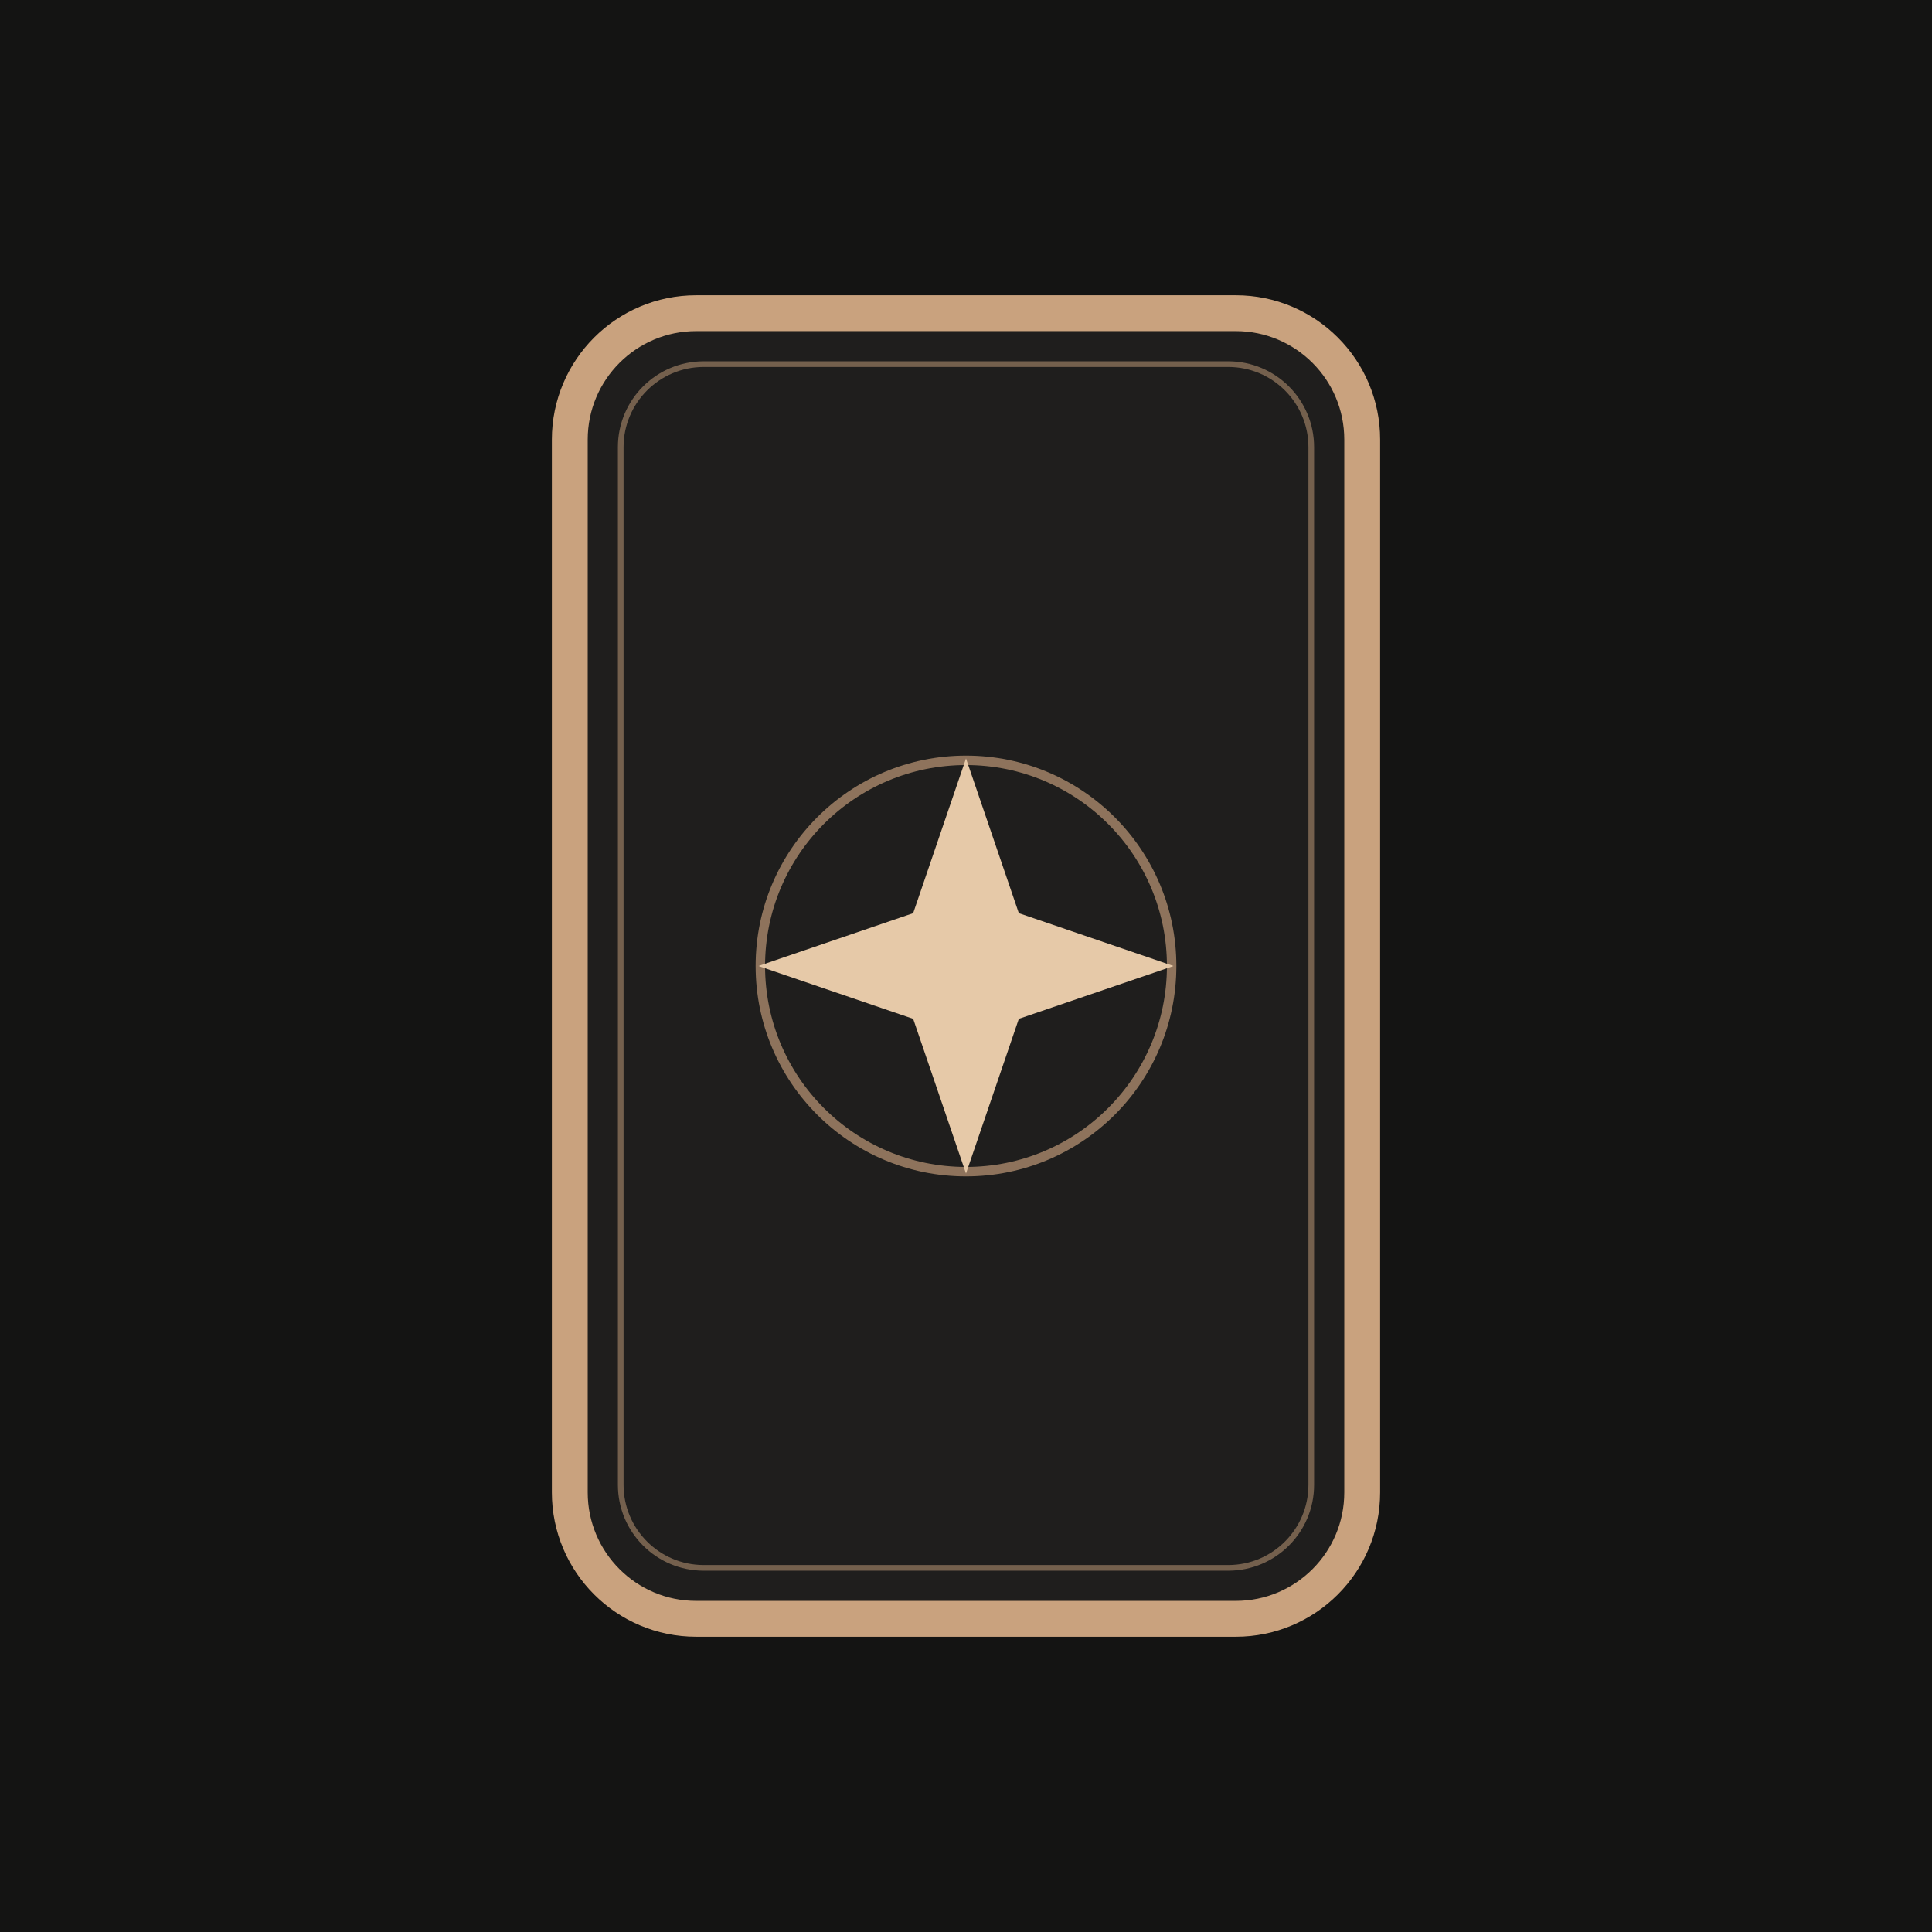
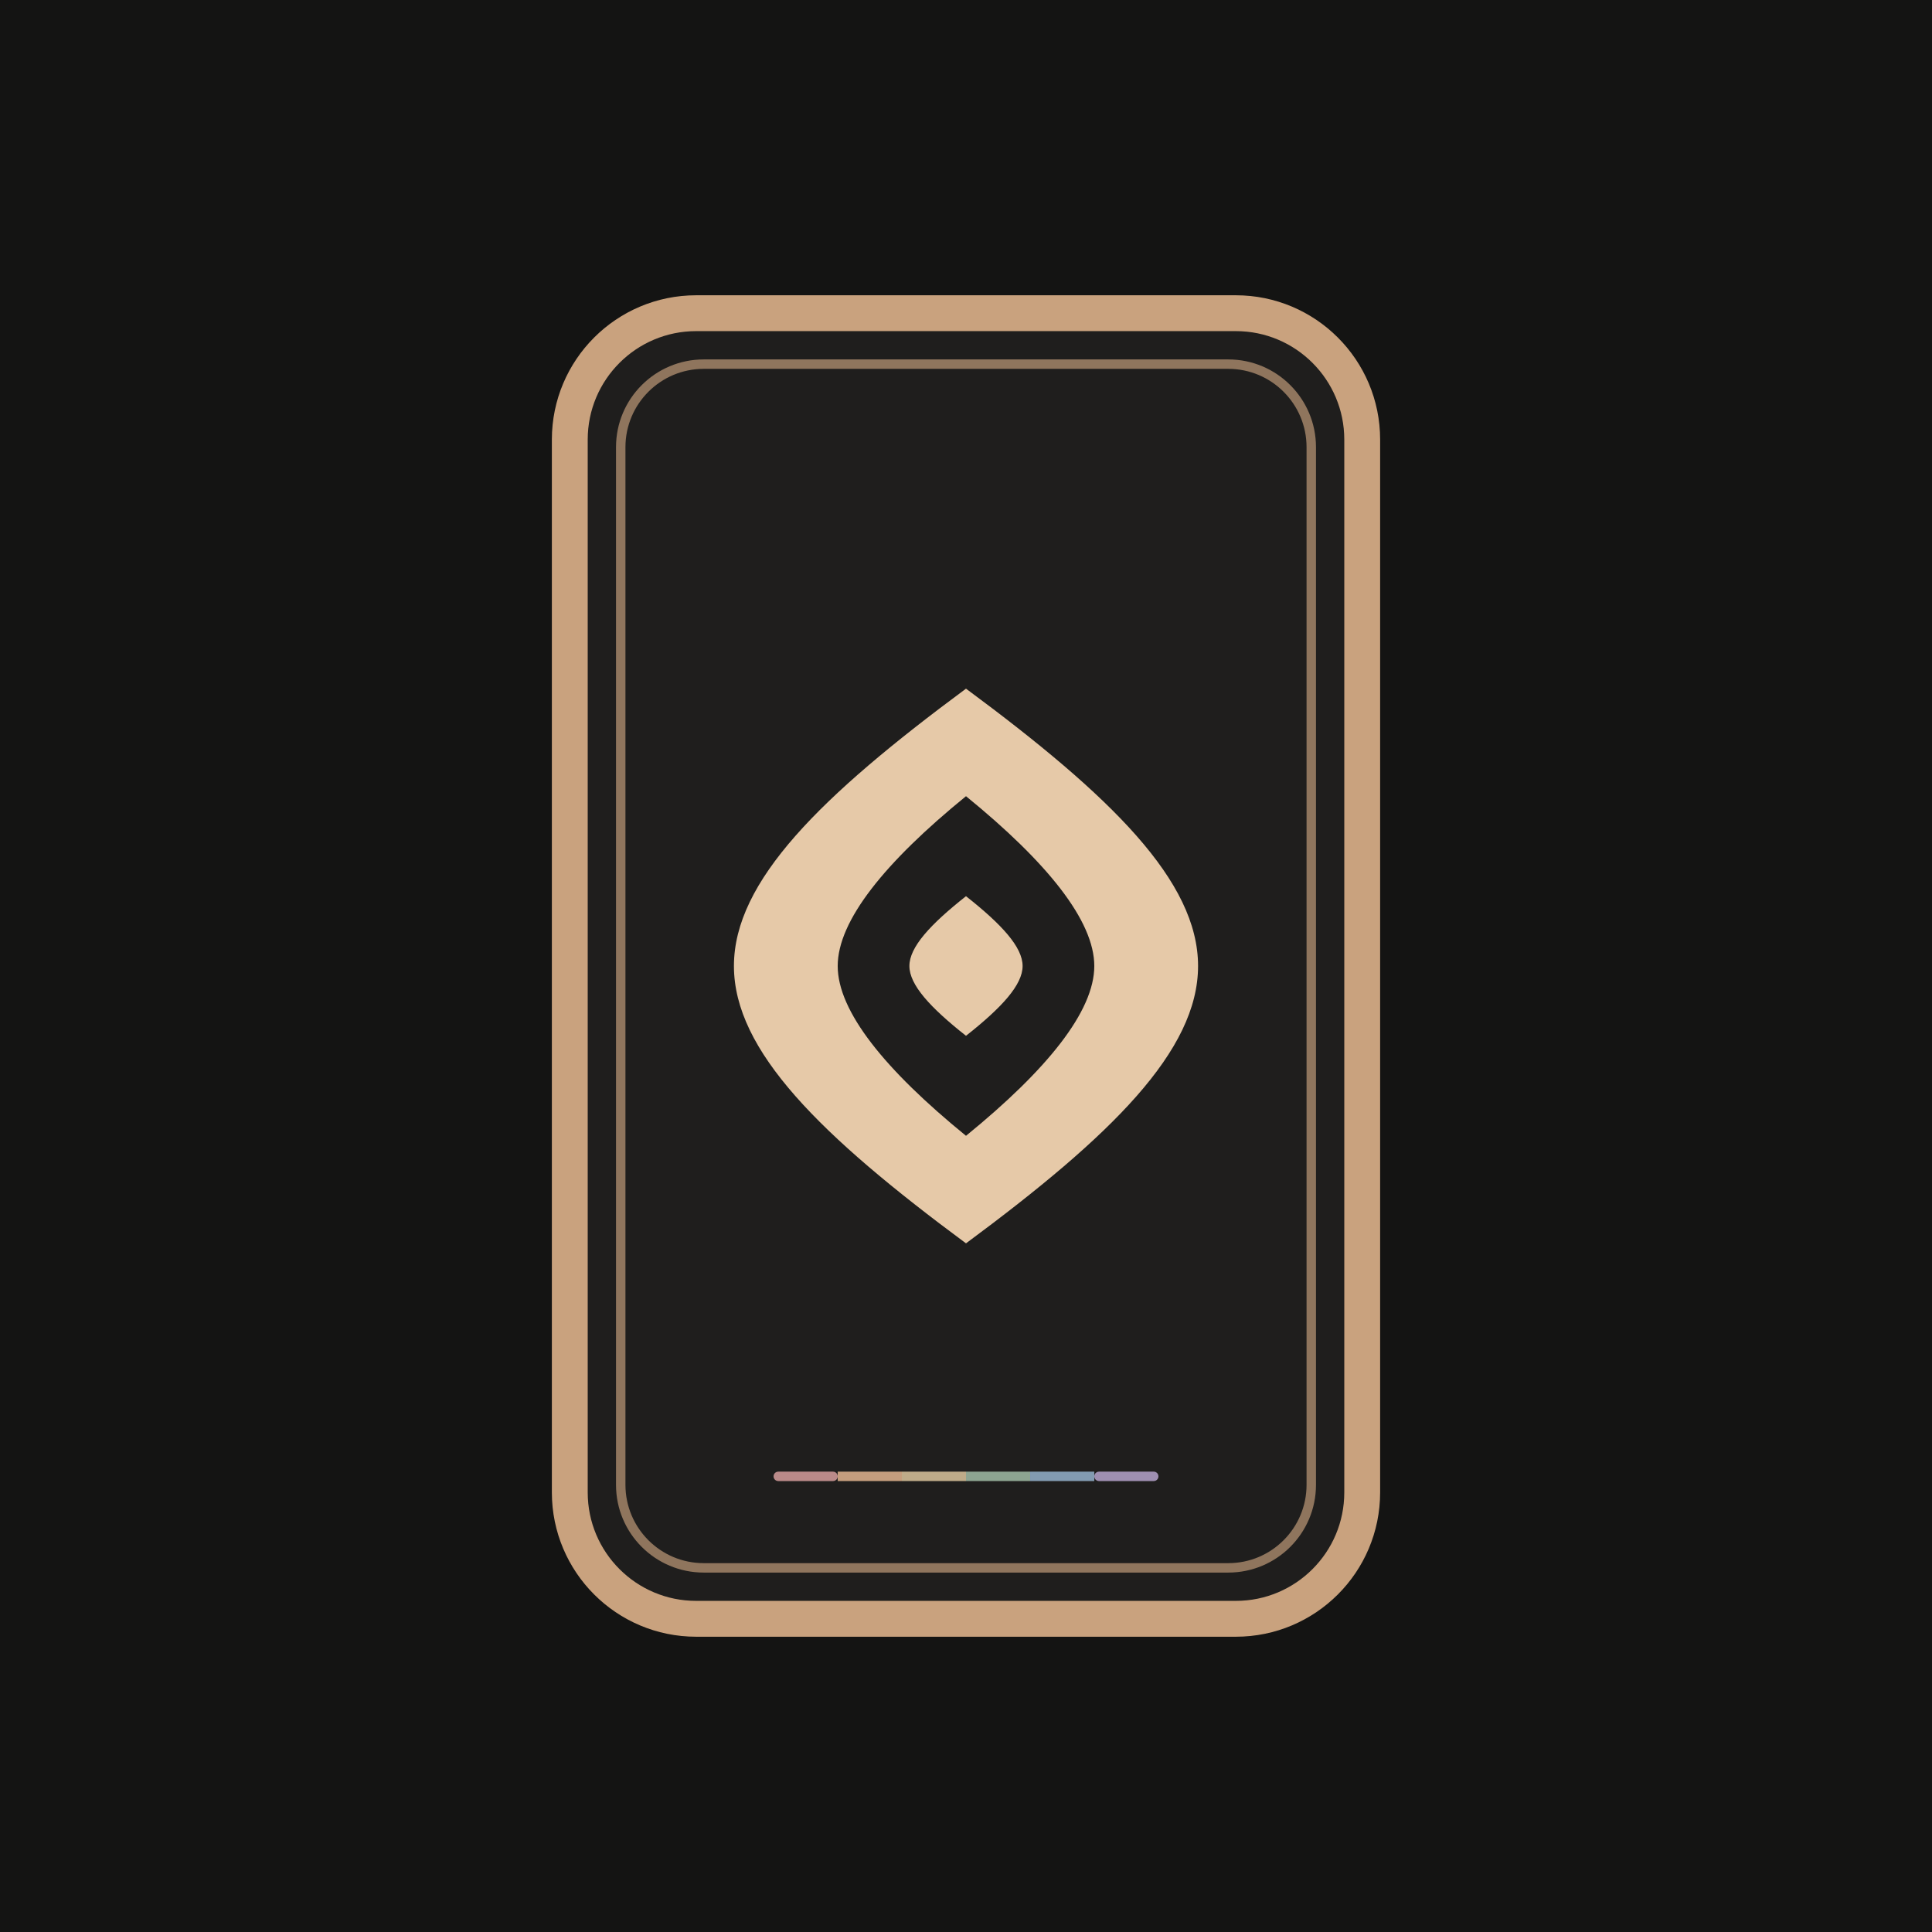
<svg xmlns="http://www.w3.org/2000/svg" width="1024" height="1024" viewBox="0 0 1024 1024">
  <rect width="1024" height="1024" fill="#141413" />
  <g transform="translate(512 512) scale(1) translate(-512 -512)">
    <rect x="302" y="166" width="420" height="692" rx="67" fill="#1F1E1D" stroke="#C9A27E" stroke-width="19" />
-     <rect x="329" y="193" width="366" height="638" rx="44" fill="none" stroke="#C9A27E" stroke-width="3" opacity=".5" />
-     <circle cx="512" cy="512" r="109" fill="none" stroke="#C9A27E" stroke-width="5" opacity=".65" />
-     <path d="M512 402 540 484 622 512 540 540 512 622 484 540 402 512 484 484Z" fill="#E6C9A8" />
+     <rect x="329" y="193" width="366" height="638" rx="44" fill="none" stroke="#C9A27E" stroke-width="5" opacity=".66" />
+     <path d="M512 365 C589 422 635 467 635 512 C635 557 589 602 512 659 C435 602 389 557 389 512 C389 467 435 422 512 365Z" fill="#E6C9A8" />
+     <path d="M512 422 C555 457 580 488 580 512 C580 536 555 567 512 602 C469 567 444 536 444 512 C444 488 469 457 512 422Z" fill="#1F1E1D" />
+     <path d="M512 475 C531 490 542 502 542 512 C542 522 531 534 512 549 C493 534 482 522 482 512 C482 502 493 490 512 475Z" fill="#E6C9A8" />
+     <g opacity=".86">
+       <rect x="410" y="780" width="34" height="5" rx="2.5" fill="#D39B9A" />
+       <rect x="444" y="780" width="34" height="5" fill="#DFB18D" />
+       <rect x="478" y="780" width="34" height="5" fill="#D8C29A" />
+       <rect x="512" y="780" width="34" height="5" fill="#9FB9A4" />
+       <rect x="546" y="780" width="34" height="5" fill="#92AFC9" />
+       <rect x="580" y="780" width="34" height="5" rx="2.5" fill="#B3A1C8" />
+     </g>
  </g>
</svg>
